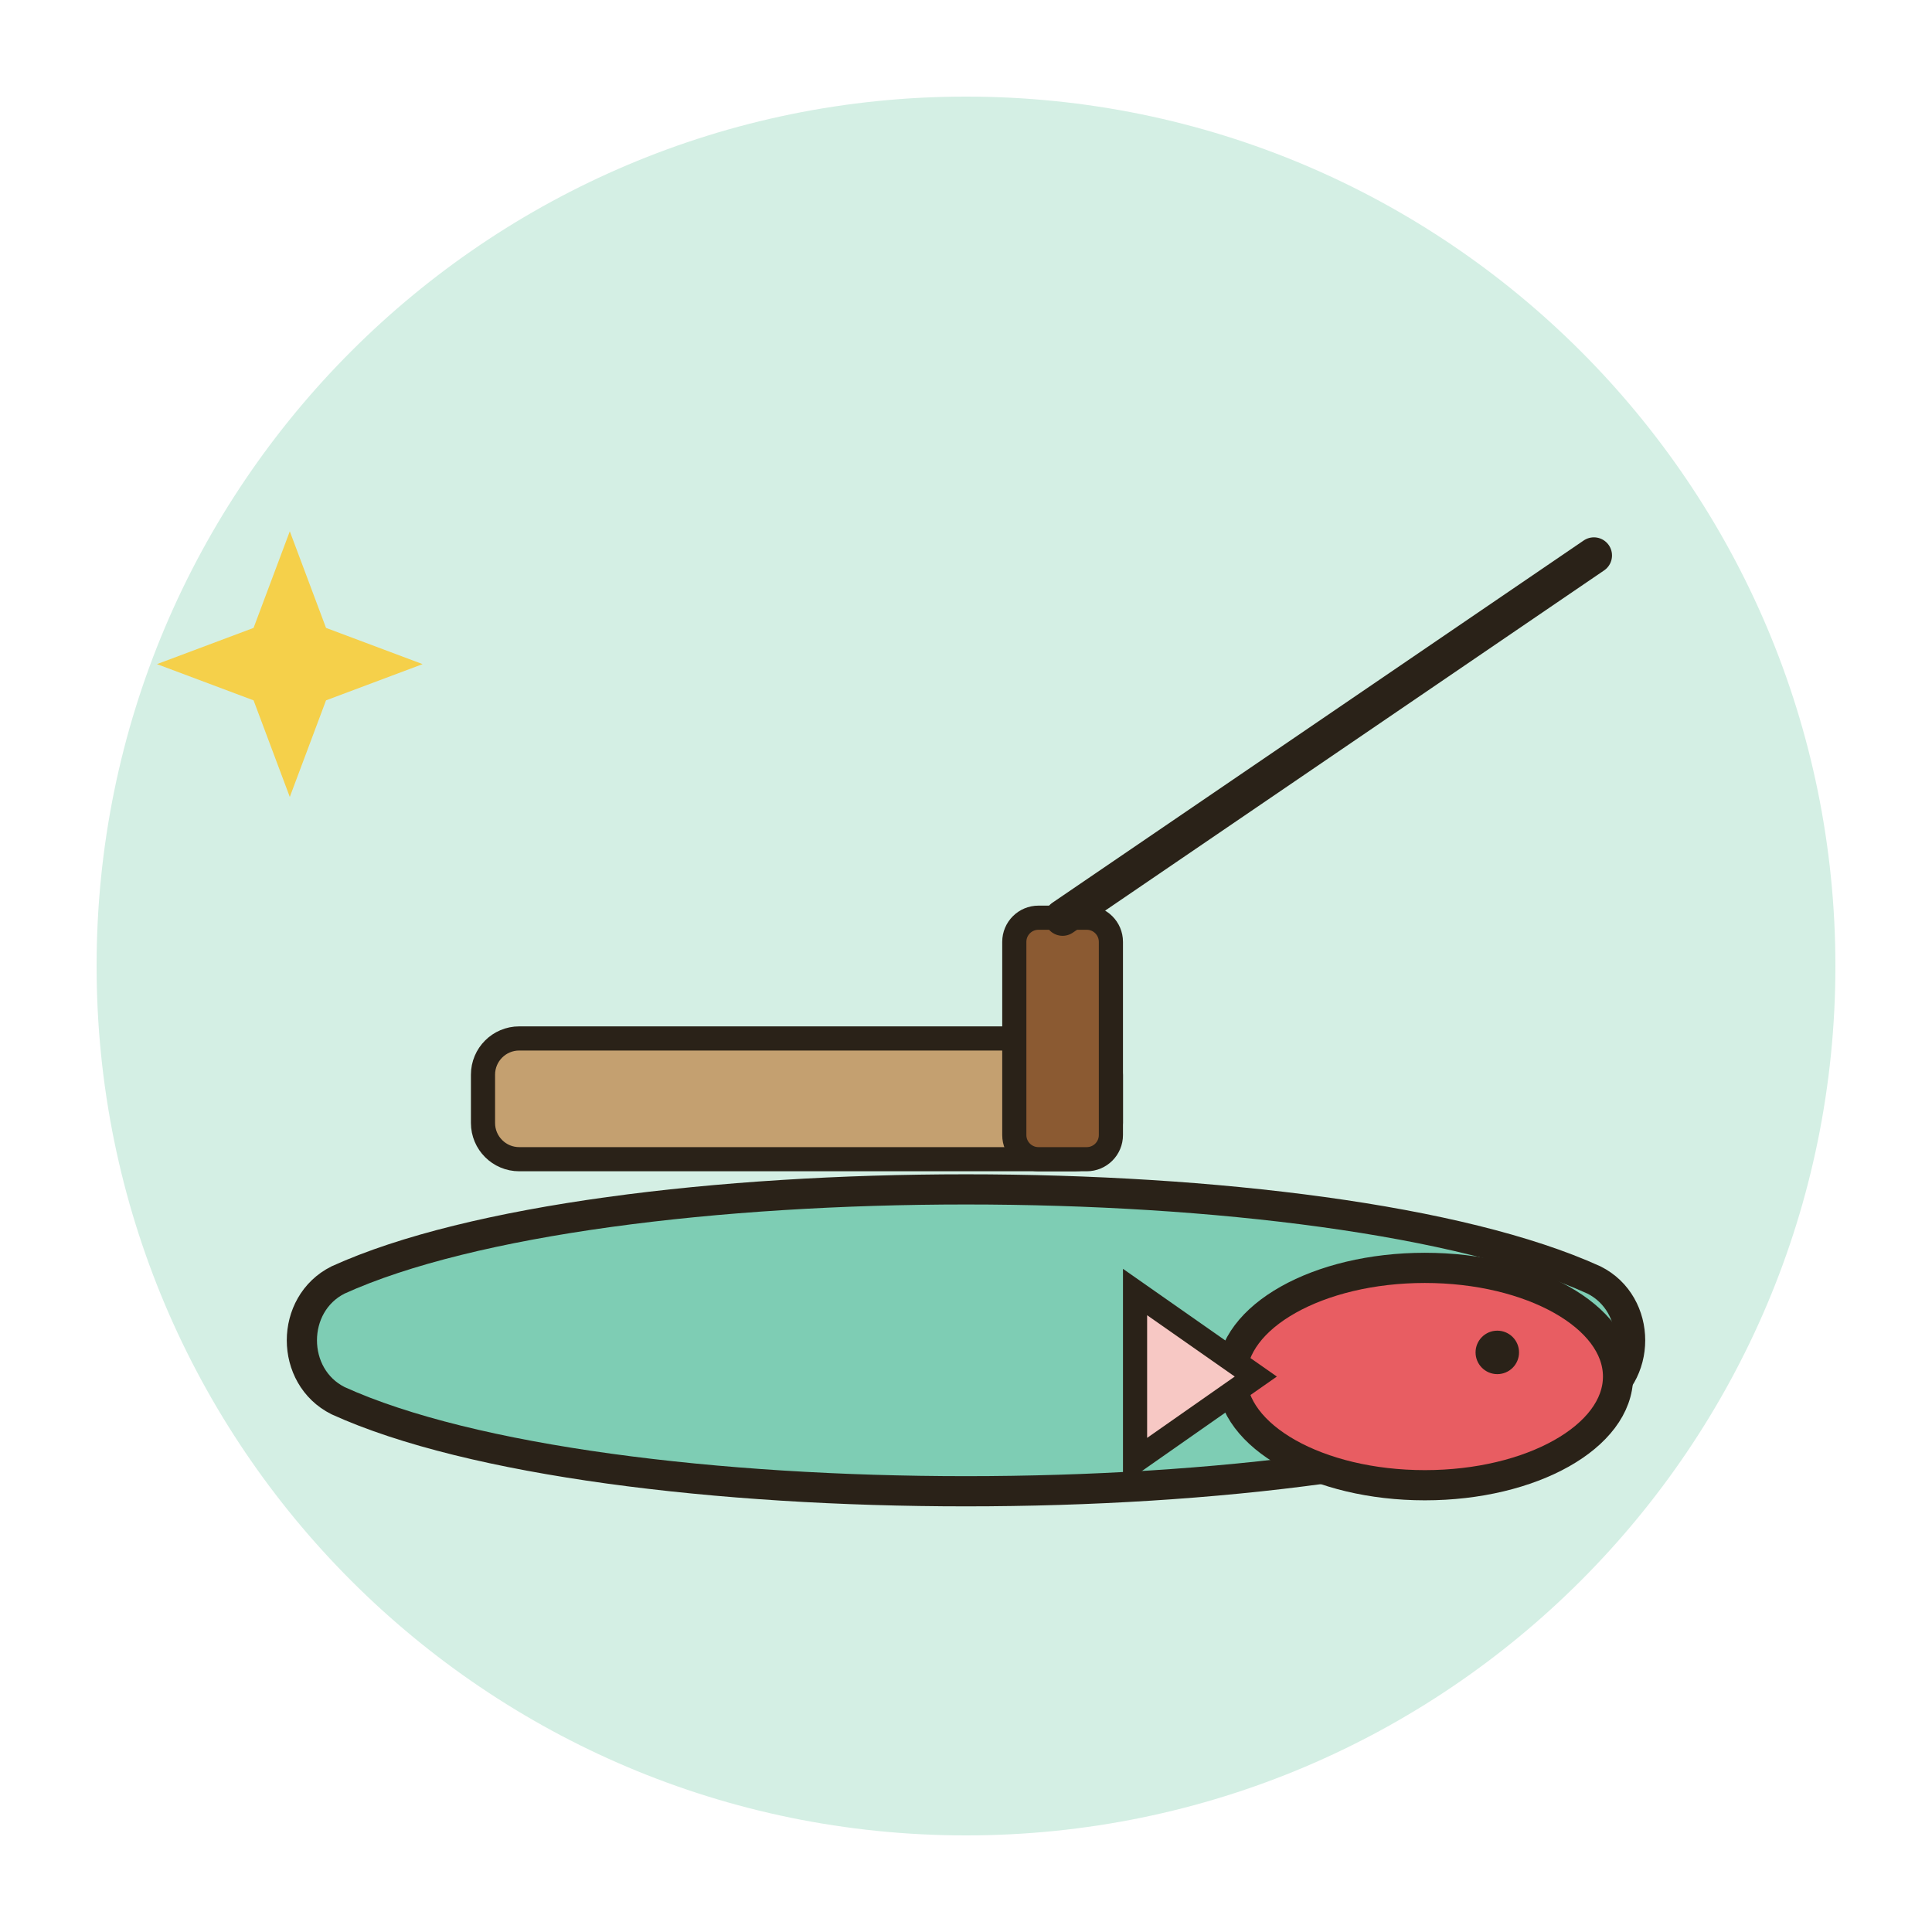
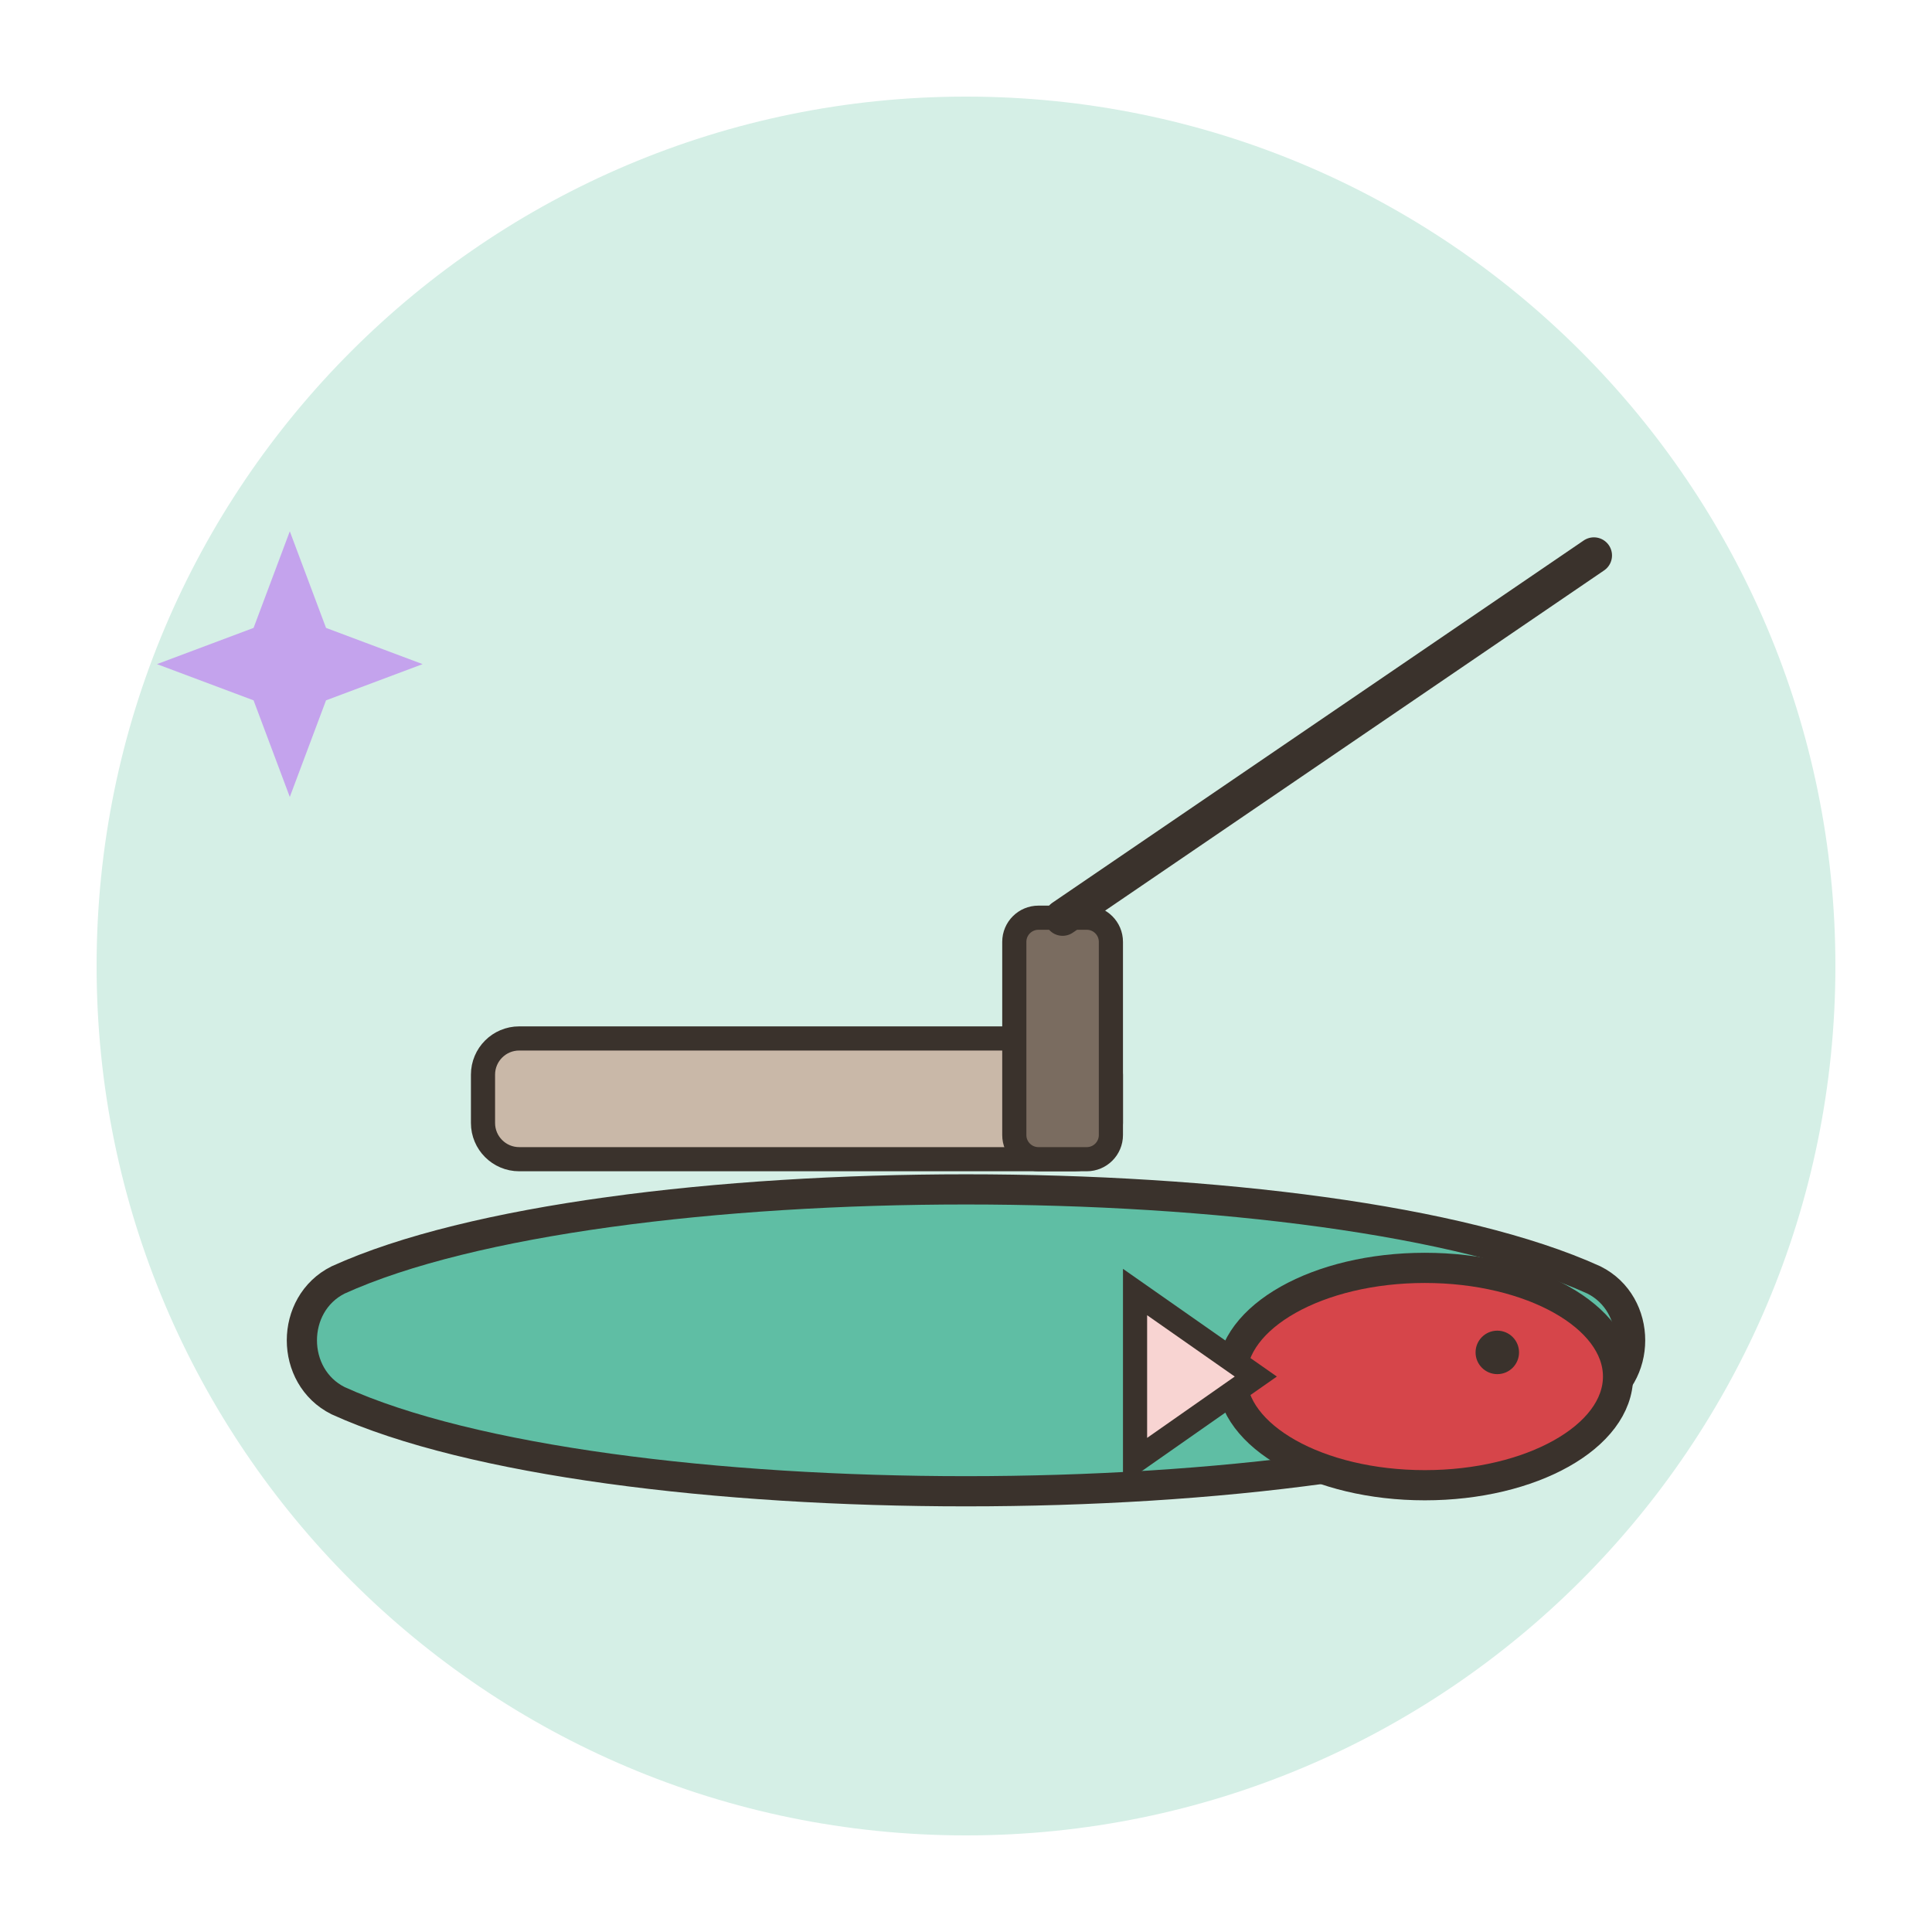
<svg xmlns="http://www.w3.org/2000/svg" viewBox="0 0 160 160" fill="none">
-   <circle cx="80" cy="80" r="72" fill="#D4EFE4" />
-   <path d="M28 106c22-10 82-10 104 0 4 2 4 8 0 10-22 10-82 10-104 0-4-2-4-8 0-10Z" fill="#7ECDB4" stroke="#2A2218" stroke-width="2.5" />
-   <rect x="40" y="86" width="52" height="10" rx="3" fill="#C4A070" stroke="#2A2218" stroke-width="2" />
-   <rect x="84" y="76" width="8" height="20" rx="2" fill="#8B5A32" stroke="#2A2218" stroke-width="2" />
-   <path d="M88 76l44-30" stroke="#2A2218" stroke-width="3" stroke-linecap="round" />
-   <ellipse cx="118" cy="114" rx="16" ry="9" fill="#E85D62" stroke="#2A2218" stroke-width="2.5" />
-   <path d="M104 114l-10-7v14l10-7Z" fill="#F7C8C4" stroke="#2A2218" stroke-width="2" />
-   <circle cx="124" cy="112" r="1.8" fill="#2A2218" />
-   <path d="M24 44l3 8 8 3-8 3-3 8-3-8-8-3 8-3 3-8Z" fill="#F5D04A" />
+   <circle cx="80" cy="80" r="72" fill="#D5EFE6" />
+   <path d="M28 106c22-10 82-10 104 0 4 2 4 8 0 10-22 10-82 10-104 0-4-2-4-8 0-10Z" fill="#5FBEA4" stroke="#3A322C" stroke-width="2.5" />
+   <rect x="40" y="86" width="52" height="10" rx="3" fill="#C9B8A8" stroke="#3A322C" stroke-width="2" />
+   <rect x="84" y="76" width="8" height="20" rx="2" fill="#7A6C60" stroke="#3A322C" stroke-width="2" />
+   <path d="M88 76l44-30" stroke="#3A322C" stroke-width="3" stroke-linecap="round" />
+   <ellipse cx="118" cy="114" rx="16" ry="9" fill="#D6454A" stroke="#3A322C" stroke-width="2.5" />
+   <path d="M104 114l-10-7v14l10-7Z" fill="#F8D4D2" stroke="#3A322C" stroke-width="2" />
+   <circle cx="124" cy="112" r="1.8" fill="#3A322C" />
+   <path d="M24 44l3 8 8 3-8 3-3 8-3-8-8-3 8-3 3-8Z" fill="#C4A3ED" />
</svg>
